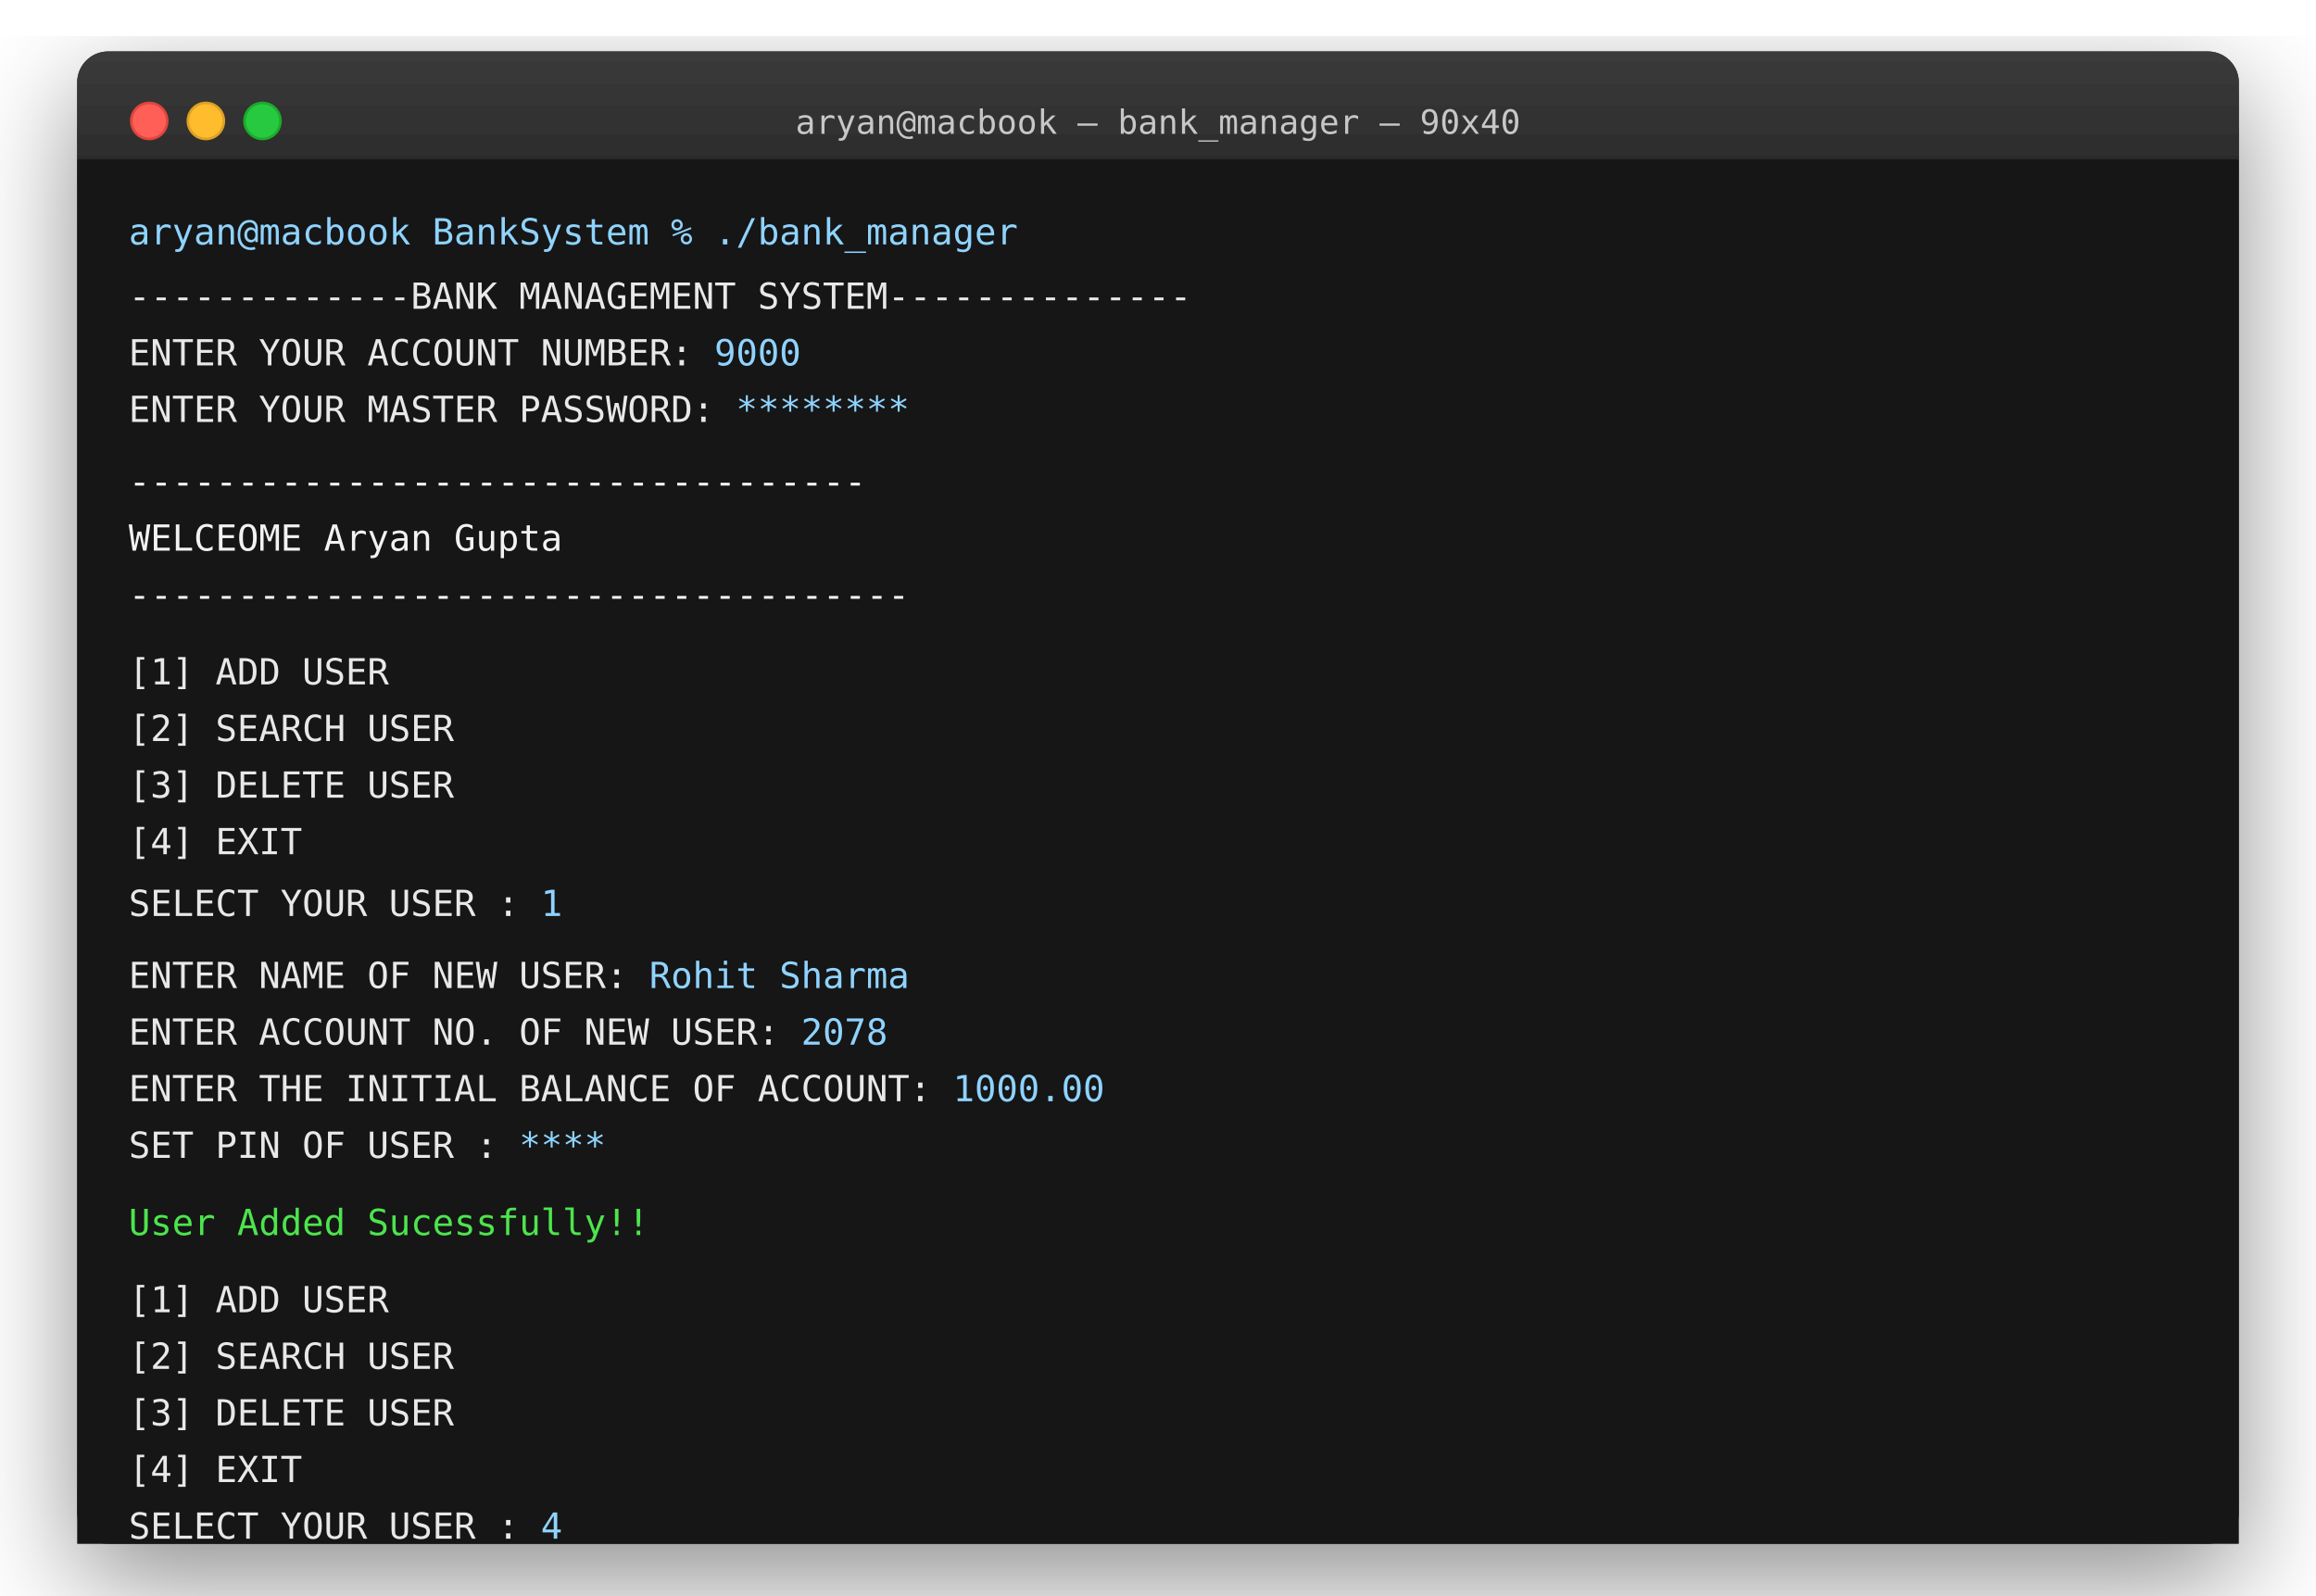
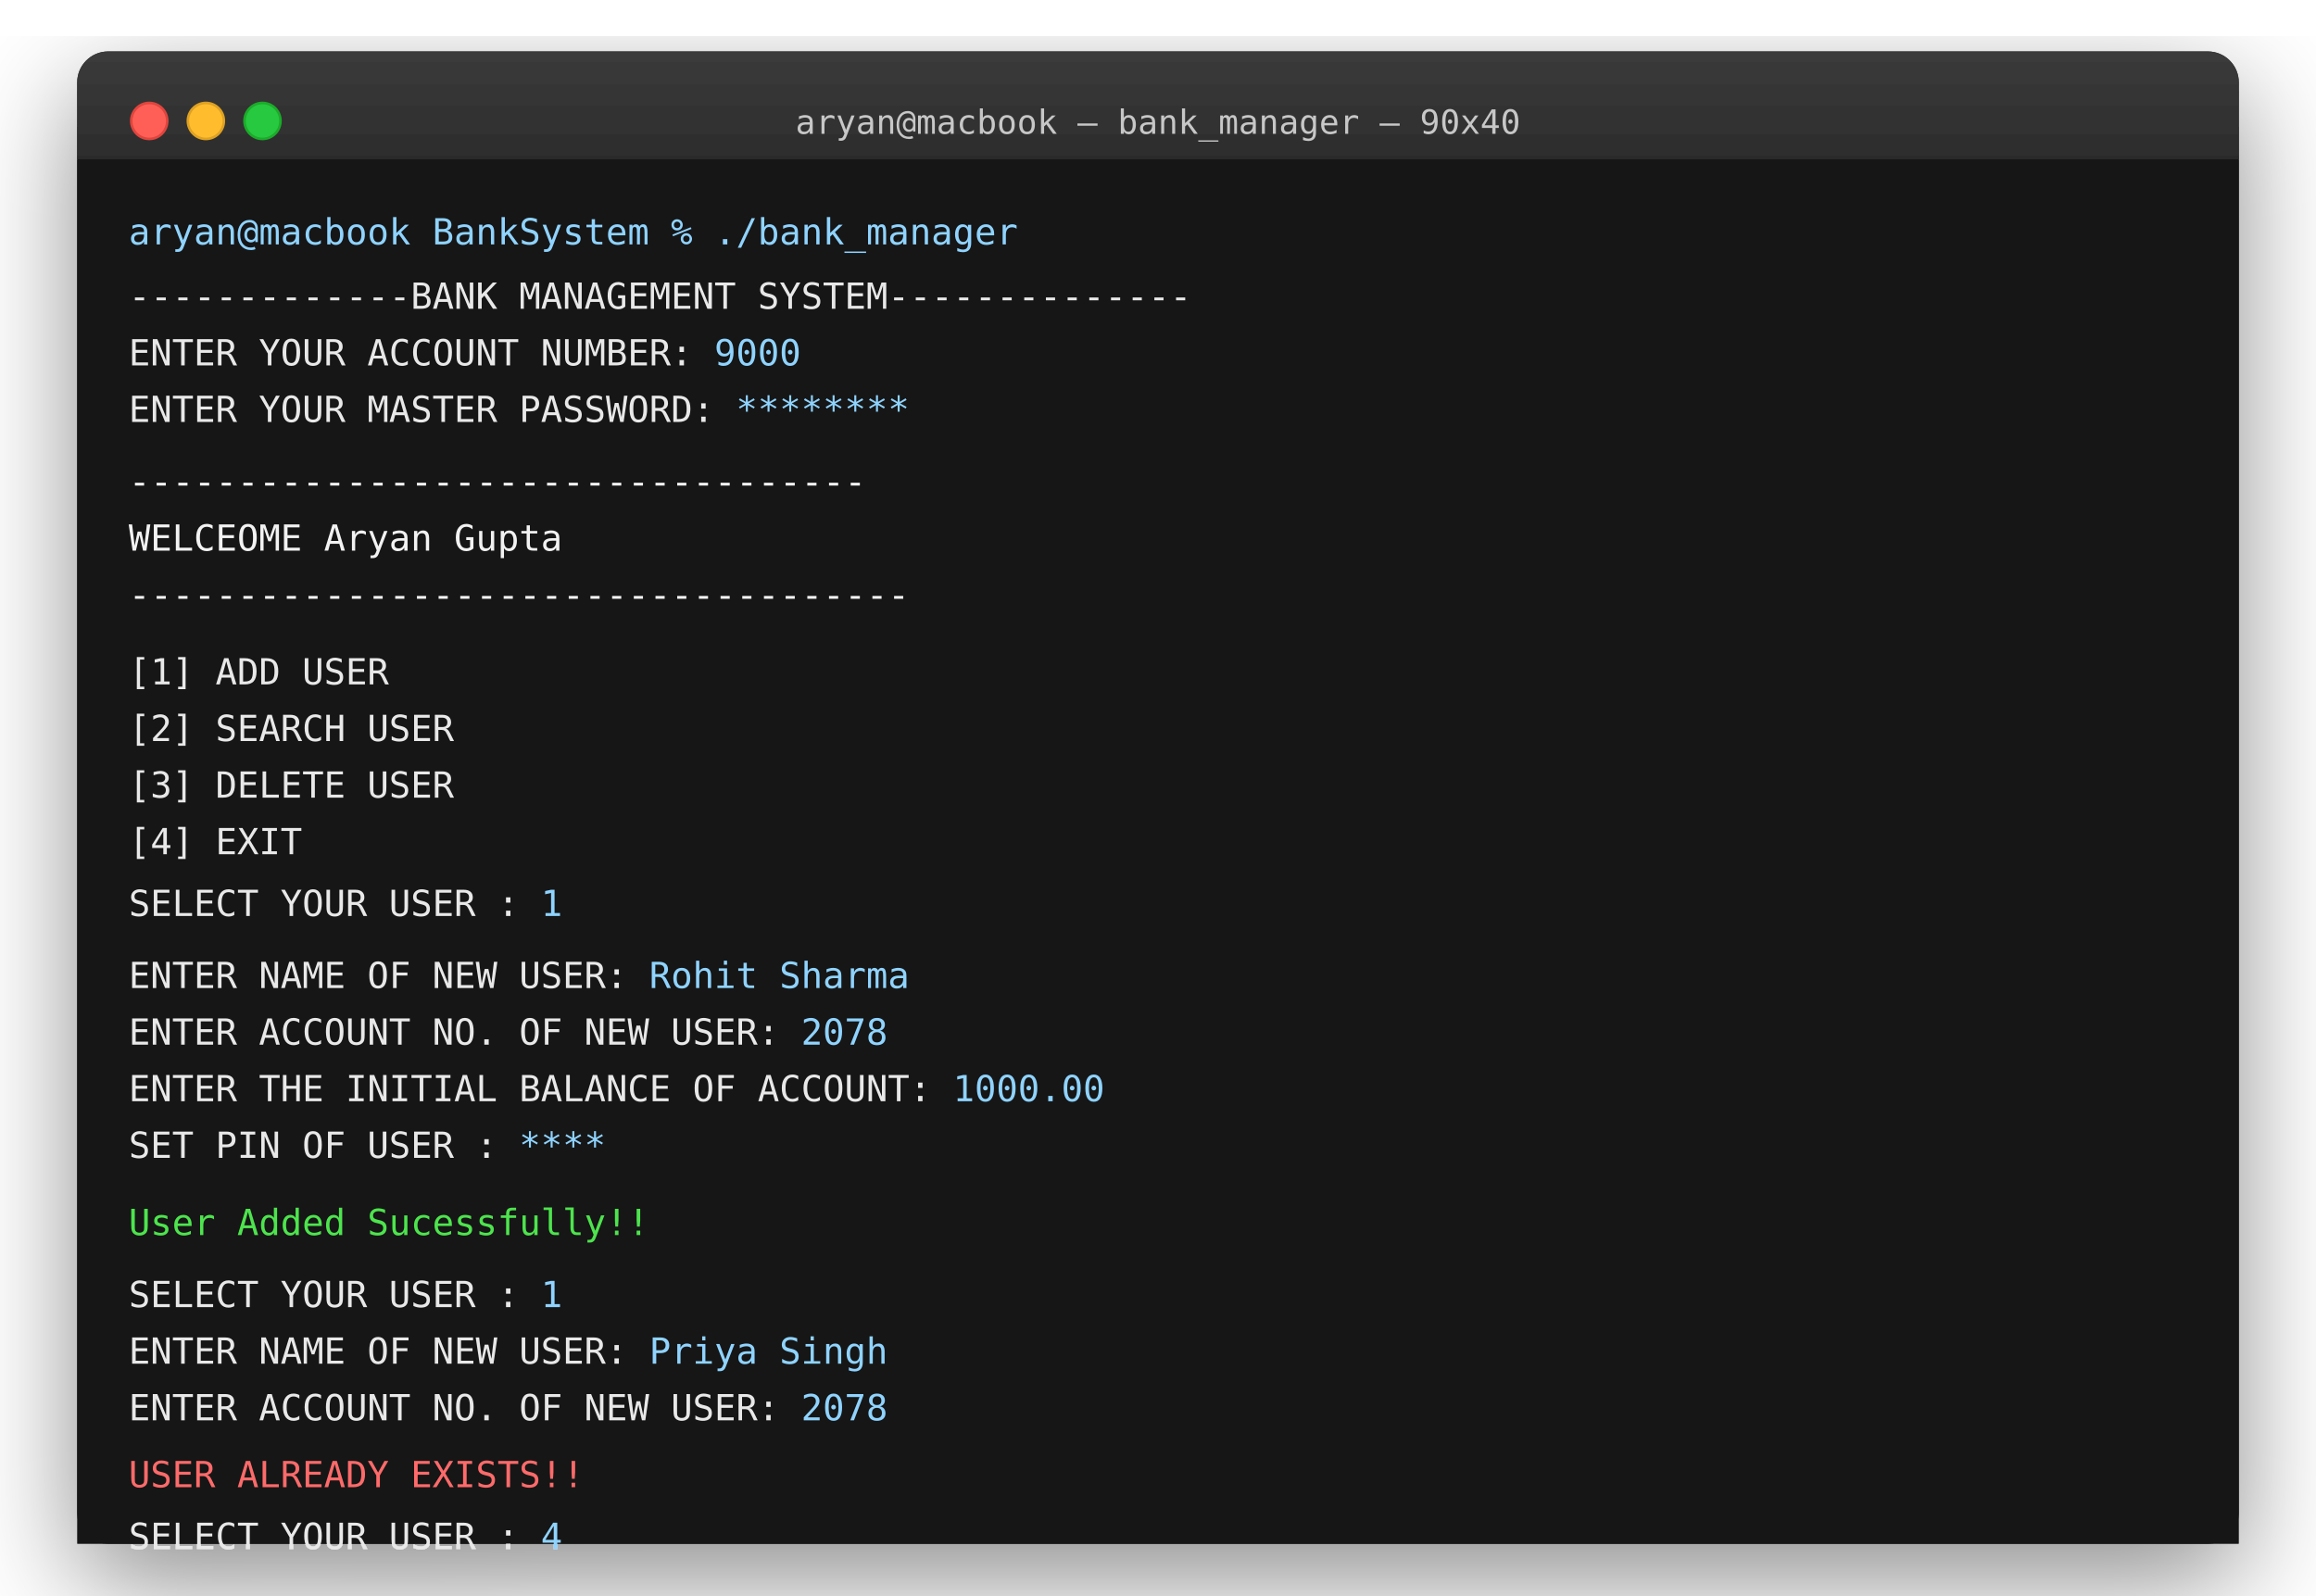
<svg xmlns="http://www.w3.org/2000/svg" viewBox="0 0 900 620" font-family="'SF Mono', 'Menlo', 'Consolas', monospace">
  <defs>
    <filter id="shadow" x="-20%" y="-20%" width="140%" height="140%">
      <feDropShadow dx="0" dy="14" stdDeviation="22" flood-color="#000000" flood-opacity="0.45" />
    </filter>
    <linearGradient id="titlebar" x1="0" y1="0" x2="0" y2="1">
      <stop offset="0%" stop-color="#3b3b3b" />
      <stop offset="100%" stop-color="#2c2c2c" />
    </linearGradient>
  </defs>
  <g filter="url(#shadow)">
    <rect x="30" y="20" width="840" height="580" rx="12" fill="#1e1e1e" />
    <path d="M30 32 a12 12 0 0 1 12 -12 h816 a12 12 0 0 1 12 12 v30 h-840 z" fill="url(#titlebar)" />
    <circle cx="58" cy="47" r="7" fill="#ff5f56" stroke="#e0443e" stroke-width="1" />
    <circle cx="80" cy="47" r="7" fill="#ffbd2e" stroke="#dea123" stroke-width="1" />
    <circle cx="102" cy="47" r="7" fill="#27c93f" stroke="#1aab29" stroke-width="1" />
    <text x="450" y="52" fill="#c7c7c7" font-size="13" text-anchor="middle">aryan@macbook — bank_manager — 90x40</text>
    <rect x="30" y="62" width="840" height="538" fill="#161616" />
    <g font-size="14" fill="#d6d6d6" xml:space="preserve">
      <text x="50" y="95" fill="#8fd3ff">aryan@macbook BankSystem % ./bank_manager</text>
      <text x="50" y="120" fill="#e8e8e8">-------------BANK MANAGEMENT SYSTEM--------------</text>
      <text x="50" y="142" fill="#e8e8e8">ENTER YOUR ACCOUNT NUMBER: <tspan fill="#8fd3ff">9000</tspan>
      </text>
      <text x="50" y="164" fill="#e8e8e8">ENTER YOUR MASTER PASSWORD: <tspan fill="#8fd3ff">********</tspan>
      </text>
      <text x="50" y="192" fill="#f2f2f2">----------------------------------</text>
      <text x="50" y="214" fill="#f2f2f2">WELCEOME Aryan Gupta</text>
      <text x="50" y="236" fill="#f2f2f2">------------------------------------</text>
      <text x="50" y="266" fill="#e8e8e8">[1] ADD USER</text>
      <text x="50" y="288" fill="#e8e8e8">[2] SEARCH USER</text>
      <text x="50" y="310" fill="#e8e8e8">[3] DELETE USER</text>
      <text x="50" y="332" fill="#e8e8e8">[4] EXIT</text>
      <text x="50" y="356" fill="#e8e8e8">SELECT YOUR USER : <tspan fill="#8fd3ff">1</tspan>
      </text>
      <text x="50" y="384" fill="#e8e8e8">ENTER NAME OF NEW USER: <tspan fill="#8fd3ff">Rohit Sharma</tspan>
      </text>
      <text x="50" y="406" fill="#e8e8e8">ENTER ACCOUNT NO. OF NEW USER: <tspan fill="#8fd3ff">2078</tspan>
      </text>
      <text x="50" y="428" fill="#e8e8e8">ENTER THE INITIAL BALANCE OF ACCOUNT: <tspan fill="#8fd3ff">1000.00</tspan>
      </text>
      <text x="50" y="450" fill="#e8e8e8">SET PIN OF USER : <tspan fill="#8fd3ff">****</tspan>
      </text>
      <text x="50" y="480" fill="#4ee44e">User Added Sucessfully!!</text>
-       <text x="50" y="510" fill="#e8e8e8">[1] ADD USER</text>
-       <text x="50" y="532" fill="#e8e8e8">[2] SEARCH USER</text>
-       <text x="50" y="554" fill="#e8e8e8">[3] DELETE USER</text>
-       <text x="50" y="576" fill="#e8e8e8">[4] EXIT</text>
-       <text x="50" y="598" fill="#e8e8e8">SELECT YOUR USER : <tspan fill="#8fd3ff">4</tspan>
+       <text x="50" y="508" fill="#e8e8e8">SELECT YOUR USER : <tspan fill="#8fd3ff">1</tspan>
+       </text>
+       <text x="50" y="530" fill="#e8e8e8">ENTER NAME OF NEW USER: <tspan fill="#8fd3ff">Priya Singh</tspan>
+       </text>
+       <text x="50" y="552" fill="#e8e8e8">ENTER ACCOUNT NO. OF NEW USER: <tspan fill="#8fd3ff">2078</tspan>
+       </text>
+       <text x="50" y="578" fill="#ff6b6b">USER ALREADY EXISTS!!</text>
+       <text x="50" y="602" fill="#e8e8e8">SELECT YOUR USER : <tspan fill="#8fd3ff">4</tspan>
      </text>
    </g>
  </g>
</svg>
